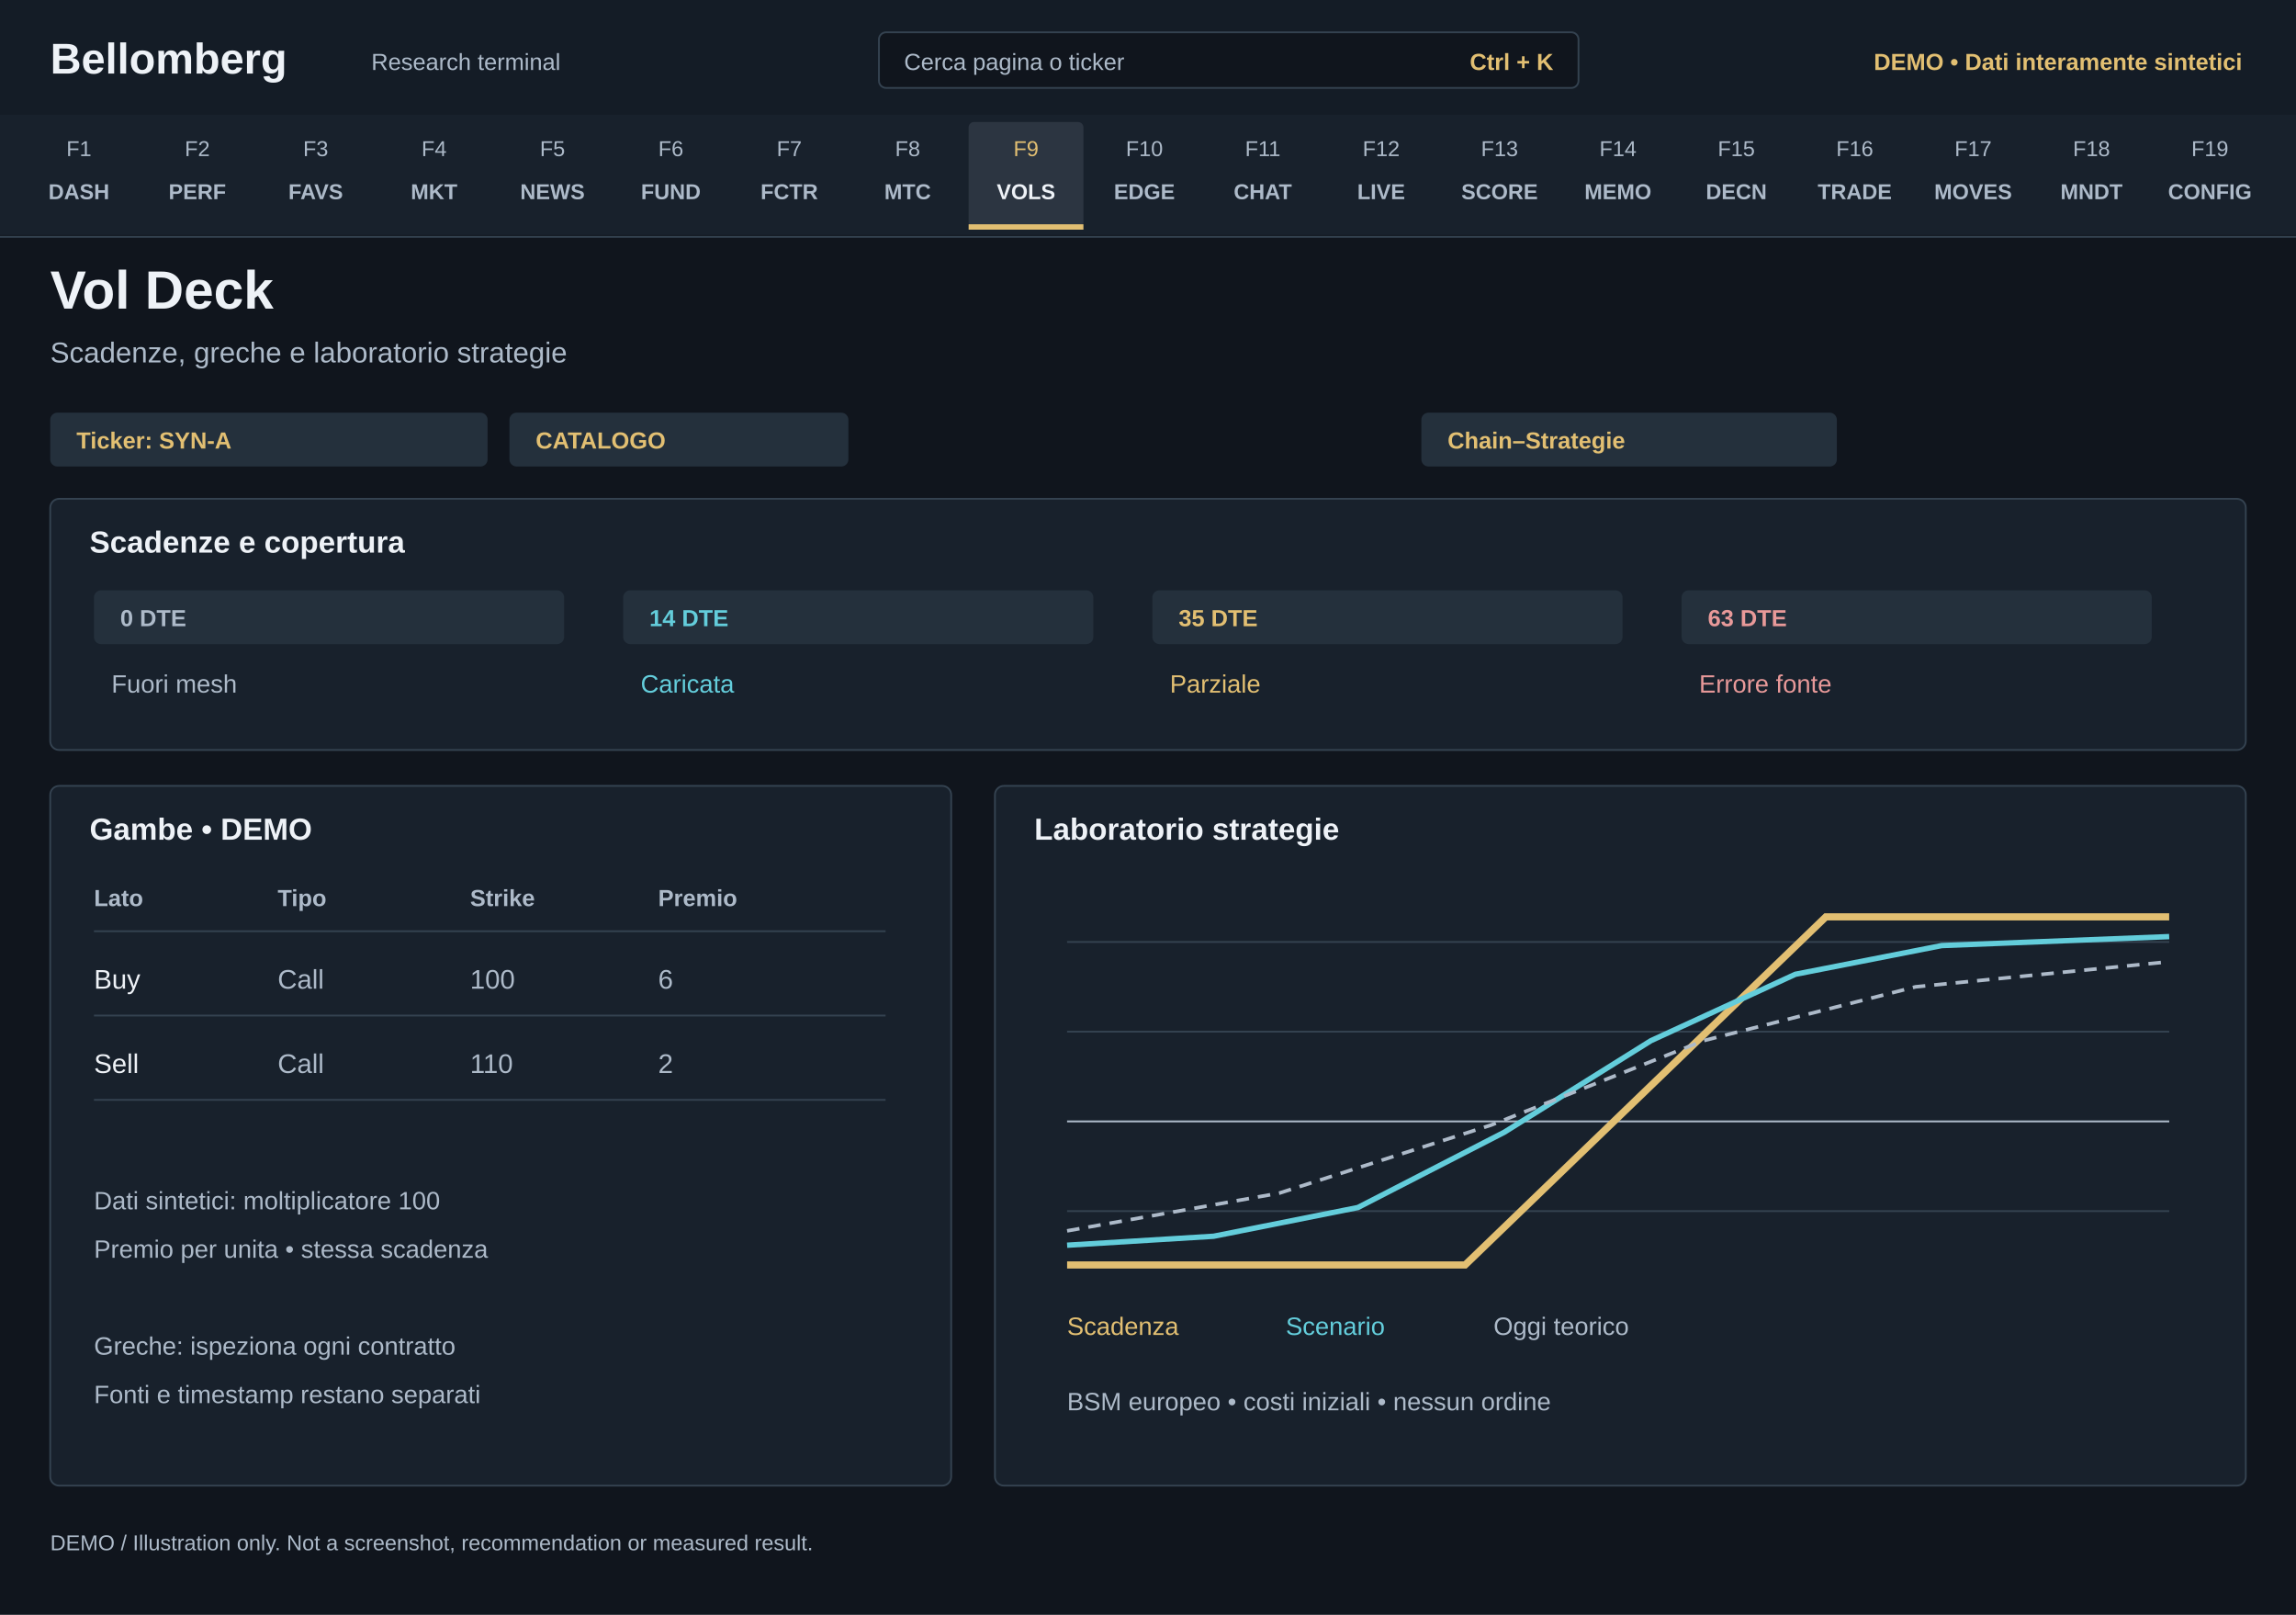
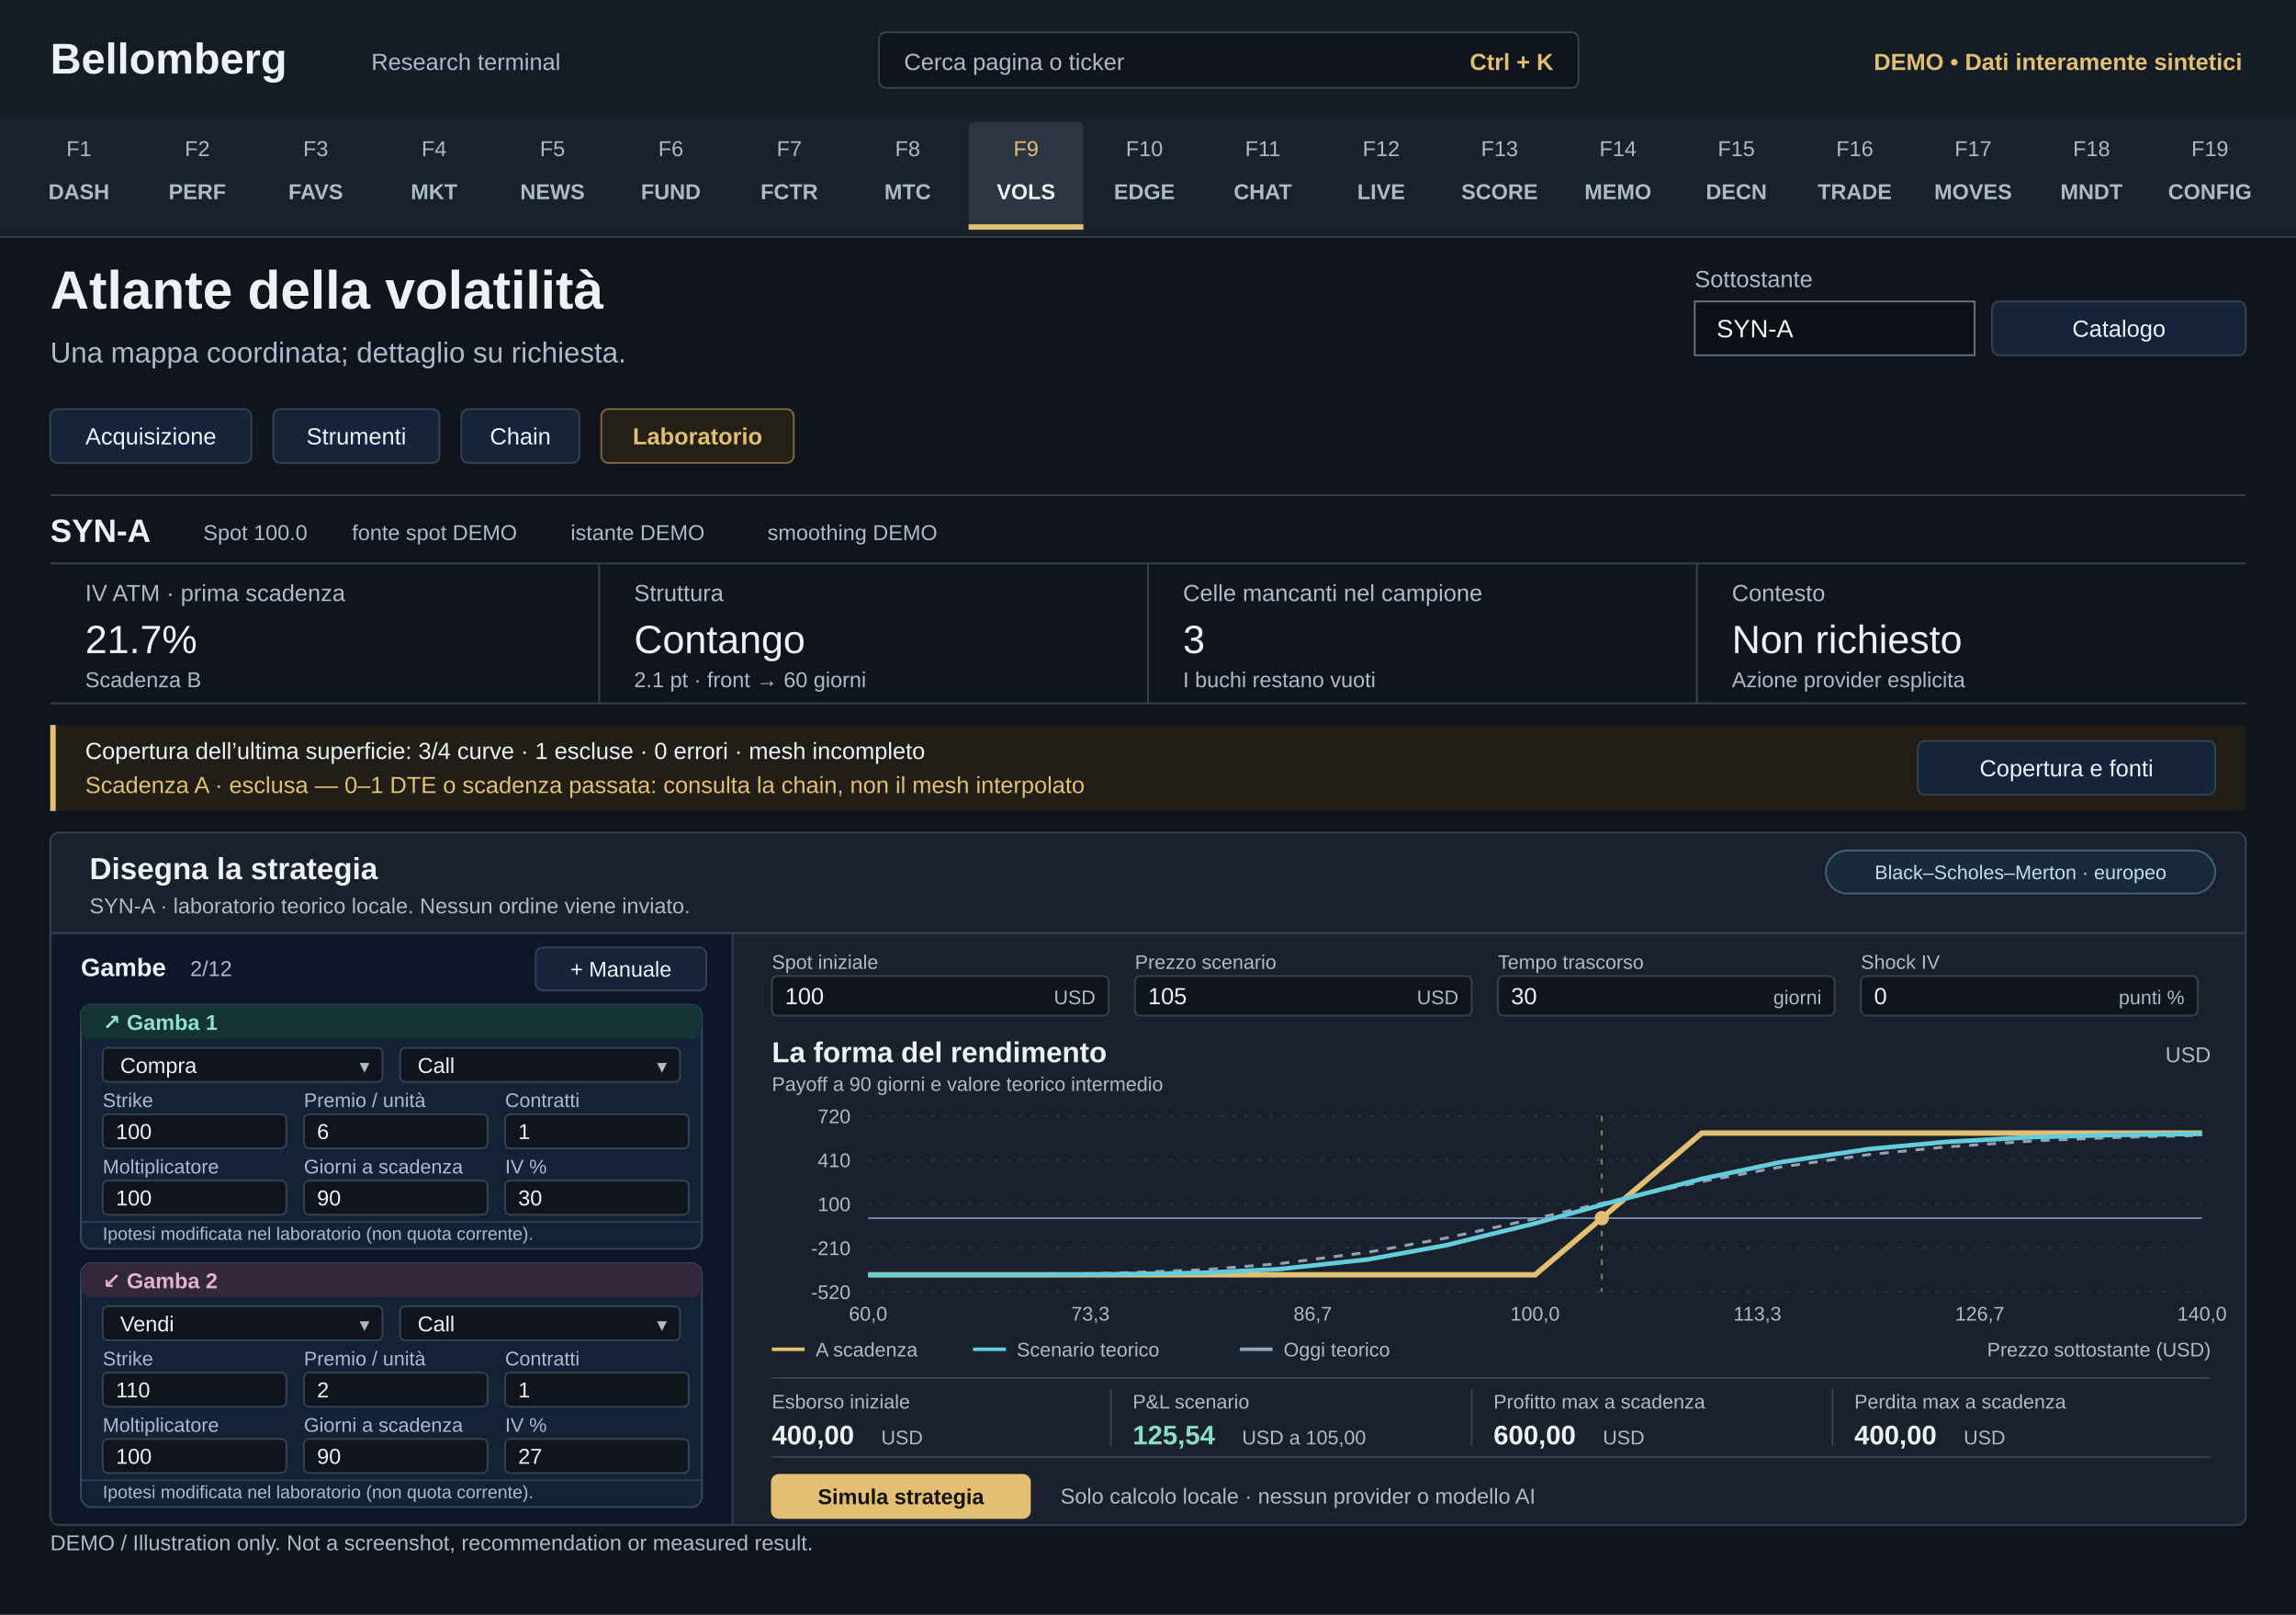
<svg xmlns="http://www.w3.org/2000/svg" width="1280" height="900" viewBox="0 0 1280 900" role="img" aria-labelledby="title desc">
  <style>text{font-family:Segoe UI,Arial,sans-serif} .mono{font-family:Consolas,monospace}</style>
  <rect x="0" y="0" width="1280" height="900" rx="0" fill="#10151d" />
  <rect x="0" y="0" width="1280" height="64" rx="0" fill="#141c26" />
  <text x="28" y="41" font-size="24" fill="#eef2f7" font-weight="650" text-anchor="start">Bellomberg</text>
  <text x="207" y="39" font-size="13" fill="#adbac9" font-weight="400" text-anchor="start">Research terminal</text>
  <rect x="490" y="18" width="390" height="31" rx="4" fill="#10151d" stroke="#344250" />
  <text x="504" y="39" font-size="13" fill="#adbac9" font-weight="400" text-anchor="start">Cerca pagina o ticker</text>
  <text x="866" y="39" font-size="13" fill="#e2bf72" font-weight="600" text-anchor="end">Ctrl + K</text>
  <text x="1250" y="39" font-size="13" fill="#e2bf72" font-weight="650" text-anchor="end">DEMO • Dati interamente sintetici</text>
  <rect x="0" y="64" width="1280" height="67" rx="0" fill="#18212c" />
  <g id="navigation" aria-label="Navigation F1 to F19">
    <text x="44" y="87" font-size="12" fill="#adbac9" font-weight="400" text-anchor="middle">F1</text>
    <text x="44" y="111" font-size="12" fill="#adbac9" font-weight="600" text-anchor="middle">DASH</text>
    <text x="110" y="87" font-size="12" fill="#adbac9" font-weight="400" text-anchor="middle">F2</text>
    <text x="110" y="111" font-size="12" fill="#adbac9" font-weight="600" text-anchor="middle">PERF</text>
    <text x="176" y="87" font-size="12" fill="#adbac9" font-weight="400" text-anchor="middle">F3</text>
    <text x="176" y="111" font-size="12" fill="#adbac9" font-weight="600" text-anchor="middle">FAVS</text>
    <text x="242" y="87" font-size="12" fill="#adbac9" font-weight="400" text-anchor="middle">F4</text>
    <text x="242" y="111" font-size="12" fill="#adbac9" font-weight="600" text-anchor="middle">MKT</text>
    <text x="308" y="87" font-size="12" fill="#adbac9" font-weight="400" text-anchor="middle">F5</text>
    <text x="308" y="111" font-size="12" fill="#adbac9" font-weight="600" text-anchor="middle">NEWS</text>
    <text x="374" y="87" font-size="12" fill="#adbac9" font-weight="400" text-anchor="middle">F6</text>
    <text x="374" y="111" font-size="12" fill="#adbac9" font-weight="600" text-anchor="middle">FUND</text>
    <text x="440" y="87" font-size="12" fill="#adbac9" font-weight="400" text-anchor="middle">F7</text>
    <text x="440" y="111" font-size="12" fill="#adbac9" font-weight="600" text-anchor="middle">FCTR</text>
    <text x="506" y="87" font-size="12" fill="#adbac9" font-weight="400" text-anchor="middle">F8</text>
    <text x="506" y="111" font-size="12" fill="#adbac9" font-weight="600" text-anchor="middle">MTC</text>
    <rect x="540" y="68" width="64" height="59" rx="3" fill="#2c3541" />
    <rect x="540" y="125" width="64" height="3" rx="0" fill="#e2bf72" />
    <text x="572" y="87" font-size="12" fill="#e2bf72" font-weight="400" text-anchor="middle">F9</text>
    <text x="572" y="111" font-size="12" fill="#eef2f7" font-weight="600" text-anchor="middle">VOLS</text>
    <text x="638" y="87" font-size="12" fill="#adbac9" font-weight="400" text-anchor="middle">F10</text>
    <text x="638" y="111" font-size="12" fill="#adbac9" font-weight="600" text-anchor="middle">EDGE</text>
    <text x="704" y="87" font-size="12" fill="#adbac9" font-weight="400" text-anchor="middle">F11</text>
    <text x="704" y="111" font-size="12" fill="#adbac9" font-weight="600" text-anchor="middle">CHAT</text>
    <text x="770" y="87" font-size="12" fill="#adbac9" font-weight="400" text-anchor="middle">F12</text>
    <text x="770" y="111" font-size="12" fill="#adbac9" font-weight="600" text-anchor="middle">LIVE</text>
    <text x="836" y="87" font-size="12" fill="#adbac9" font-weight="400" text-anchor="middle">F13</text>
    <text x="836" y="111" font-size="12" fill="#adbac9" font-weight="600" text-anchor="middle">SCORE</text>
    <text x="902" y="87" font-size="12" fill="#adbac9" font-weight="400" text-anchor="middle">F14</text>
    <text x="902" y="111" font-size="12" fill="#adbac9" font-weight="600" text-anchor="middle">MEMO</text>
    <text x="968" y="87" font-size="12" fill="#adbac9" font-weight="400" text-anchor="middle">F15</text>
    <text x="968" y="111" font-size="12" fill="#adbac9" font-weight="600" text-anchor="middle">DECN</text>
    <text x="1034" y="87" font-size="12" fill="#adbac9" font-weight="400" text-anchor="middle">F16</text>
    <text x="1034" y="111" font-size="12" fill="#adbac9" font-weight="600" text-anchor="middle">TRADE</text>
    <text x="1100" y="87" font-size="12" fill="#adbac9" font-weight="400" text-anchor="middle">F17</text>
    <text x="1100" y="111" font-size="12" fill="#adbac9" font-weight="600" text-anchor="middle">MOVES</text>
    <text x="1166" y="87" font-size="12" fill="#adbac9" font-weight="400" text-anchor="middle">F18</text>
    <text x="1166" y="111" font-size="12" fill="#adbac9" font-weight="600" text-anchor="middle">MNDT</text>
    <text x="1232" y="87" font-size="12" fill="#adbac9" font-weight="400" text-anchor="middle">F19</text>
    <text x="1232" y="111" font-size="12" fill="#adbac9" font-weight="600" text-anchor="middle">CONFIG</text>
  </g>
  <line x1="0" y1="132" x2="1280" y2="132" stroke="#344250" stroke-width="1" />
-   <text x="28.0" y="172" font-size="30" fill="#eef2f7" font-weight="650" text-anchor="start">Vol Deck</text>
-   <text x="28.0" y="202" font-size="16" fill="#adbac9" font-weight="400" text-anchor="start">Scadenze, greche e laboratorio strategie</text>
+   <text x="28.0" y="172" font-size="30" fill="#eef2f7" font-weight="650" text-anchor="start">Atlante della volatilità</text>
+   <text x="28.0" y="202" font-size="16" fill="#adbac9" font-weight="400" text-anchor="start">Una mappa coordinata; dettaglio su richiesta.</text>
  <text x="28.0" y="864" font-size="12" fill="#adbac9" font-weight="400" text-anchor="start">DEMO  /  Illustration only. Not a screenshot, recommendation or measured result.</text>
-   <rect x="28.0" y="230" width="243.825" height="30" rx="4" fill="#24303c" />
-   <text x="42.629" y="250" font-size="13" fill="#e2bf72" font-weight="600" text-anchor="start">Ticker: SYN-A</text>
-   <rect x="284.016" y="230" width="188.964" height="30" rx="4" fill="#24303c" />
-   <text x="298.645" y="250" font-size="13" fill="#e2bf72" font-weight="600" text-anchor="start">CATALOGO</text>
-   <rect x="792.39" y="230" width="231.633" height="30" rx="4" fill="#24303c" />
-   <text x="807.02" y="250" font-size="13" fill="#e2bf72" font-weight="600" text-anchor="start">Chain–Strategie</text>
-   <rect x="28.0" y="278" width="1224.0" height="140" rx="5" fill="#18212c" stroke="#344250" />
-   <text x="49.944" y="308" font-size="17" fill="#eef2f7" font-weight="600" text-anchor="start">Scadenze e copertura</text>
-   <rect x="52.382" y="329" width="262.112" height="30" rx="4" fill="#24303c" />
-   <text x="67.012" y="349" font-size="13" fill="#adbac9" font-weight="600" text-anchor="start">0 DTE</text>
-   <text x="62.135" y="386" font-size="14" fill="#adbac9" font-weight="400" text-anchor="start">Fuori mesh</text>
-   <rect x="347.41" y="329" width="262.112" height="30" rx="4" fill="#24303c" />
-   <text x="362.04" y="349" font-size="13" fill="#63cddb" font-weight="600" text-anchor="start">14 DTE</text>
-   <text x="357.163" y="386" font-size="14" fill="#63cddb" font-weight="400" text-anchor="start">Caricata</text>
-   <rect x="642.438" y="329" width="262.112" height="30" rx="4" fill="#24303c" />
-   <text x="657.068" y="349" font-size="13" fill="#e2bf72" font-weight="600" text-anchor="start">35 DTE</text>
-   <text x="652.191" y="386" font-size="14" fill="#e2bf72" font-weight="400" text-anchor="start">Parziale</text>
-   <rect x="937.466" y="329" width="262.112" height="30" rx="4" fill="#24303c" />
-   <text x="952.096" y="349" font-size="13" fill="#e89999" font-weight="600" text-anchor="start">63 DTE</text>
-   <text x="947.219" y="386" font-size="14" fill="#e89999" font-weight="400" text-anchor="start">Errore fonte</text>
-   <rect x="28.0" y="438" width="502.279" height="390" rx="5" fill="#18212c" stroke="#344250" />
-   <text x="49.944" y="468" font-size="17" fill="#eef2f7" font-weight="600" text-anchor="start">Gambe • DEMO</text>
-   <text x="52.382" y="505" font-size="13" fill="#adbac9" font-weight="600" text-anchor="start">Lato</text>
-   <text x="154.789" y="505" font-size="13" fill="#adbac9" font-weight="600" text-anchor="start">Tipo</text>
-   <text x="262.072" y="505" font-size="13" fill="#adbac9" font-weight="600" text-anchor="start">Strike</text>
-   <text x="366.916" y="505" font-size="13" fill="#adbac9" font-weight="600" text-anchor="start">Premio</text>
-   <line x1="52.382" y1="519" x2="493.705" y2="519" stroke="#344250" stroke-width="1" />
-   <text x="52.382" y="551" font-size="15" fill="#eef2f7" font-weight="400" text-anchor="start">Buy</text>
-   <text x="154.789" y="551" font-size="15" fill="#adbac9" font-weight="400" text-anchor="start">Call</text>
-   <text x="262.072" y="551" font-size="15" fill="#adbac9" font-weight="400" text-anchor="start">100</text>
-   <text x="366.916" y="551" font-size="15" fill="#adbac9" font-weight="400" text-anchor="start">6</text>
-   <line x1="52.382" y1="566" x2="493.705" y2="566" stroke="#344250" stroke-width="1" />
-   <text x="52.382" y="598" font-size="15" fill="#eef2f7" font-weight="400" text-anchor="start">Sell</text>
-   <text x="154.789" y="598" font-size="15" fill="#adbac9" font-weight="400" text-anchor="start">Call</text>
-   <text x="262.072" y="598" font-size="15" fill="#adbac9" font-weight="400" text-anchor="start">110</text>
-   <text x="366.916" y="598" font-size="15" fill="#adbac9" font-weight="400" text-anchor="start">2</text>
-   <line x1="52.382" y1="613" x2="493.705" y2="613" stroke="#344250" stroke-width="1" />
-   <text x="52.382" y="674" font-size="14" fill="#adbac9" font-weight="400" text-anchor="start">Dati sintetici: moltiplicatore 100</text>
-   <text x="52.382" y="701" font-size="14" fill="#adbac9" font-weight="400" text-anchor="start">Premio per unita • stessa scadenza</text>
-   <text x="52.382" y="728" font-size="14" fill="#adbac9" font-weight="400" text-anchor="start" />
-   <text x="52.382" y="755" font-size="14" fill="#adbac9" font-weight="400" text-anchor="start">Greche: ispeziona ogni contratto</text>
-   <text x="52.382" y="782" font-size="14" fill="#adbac9" font-weight="400" text-anchor="start">Fonti e timestamp restano separati</text>
-   <rect x="554.661" y="438" width="697.339" height="390" rx="5" fill="#18212c" stroke="#344250" />
-   <text x="576.606" y="468" font-size="17" fill="#eef2f7" font-weight="600" text-anchor="start">Laboratorio strategie</text>
-   <line x1="594.892" y1="525" x2="1209.331" y2="525" stroke="#344250" stroke-width="1" />
-   <line x1="594.892" y1="575" x2="1209.331" y2="575" stroke="#344250" stroke-width="1" />
-   <line x1="594.892" y1="625" x2="1209.331" y2="625" stroke="#344250" stroke-width="1" />
-   <line x1="594.892" y1="675" x2="1209.331" y2="675" stroke="#344250" stroke-width="1" />
-   <line x1="594.892" y1="625" x2="1209.331" y2="625" stroke="#adbac9" stroke-width="1" />
-   <polyline points="594.9,705.0 816.8,705.0 1017.9,511.0 1209.3,511.0" fill="none" stroke="#e2bf72" stroke-width="4" />
-   <polyline points="594.9,694.0 676.6,689.0 757.0,673.0 838.7,631.0 920.4,580.0 1000.9,543.0 1082.5,527.0 1209.3,522.0" fill="none" stroke="#63cddb" stroke-width="3" />
-   <polyline points="594.9,686.0 713.1,665.0 831.4,627.0 949.7,580.0 1067.9,550.0 1209.3,536.0" fill="none" stroke="#adbac9" stroke-width="2" stroke-dasharray="7 5" />
-   <text x="594.892" y="744" font-size="14" fill="#e2bf72" font-weight="400" text-anchor="start">Scadenza</text>
-   <text x="716.805" y="744" font-size="14" fill="#63cddb" font-weight="400" text-anchor="start">Scenario</text>
-   <text x="832.622" y="744" font-size="14" fill="#adbac9" font-weight="400" text-anchor="start">Oggi teorico</text>
-   <text x="594.892" y="786" font-size="14" fill="#adbac9" font-weight="400" text-anchor="start">BSM europeo • costi iniziali • nessun ordine</text>
+   <text x="944.781" y="160" font-size="13" fill="#adbac9" font-weight="400" text-anchor="start">Sottostante</text>
+   <rect x="944.781" y="168" width="156.048" height="30" rx="0" fill="#0b1017" stroke="#637088" />
+   <text x="956.972" y="188" font-size="14" fill="#eef2f7" font-weight="400" text-anchor="start">SYN-A</text>
+   <rect x="1110.582" y="168" width="141.418" height="30" rx="4" fill="#15243a" stroke="#344250" />
+   <text x="1181.291" y="187.68" font-size="13" fill="#eef2f7" font-weight="500" text-anchor="middle">Catalogo</text>
+   <rect x="28.0" y="228" width="112.159" height="30" rx="4" fill="#15243a" stroke="#344250" />
+   <text x="84.08" y="247.68" font-size="13" fill="#eef2f7" font-weight="500" text-anchor="middle">Acquisizione</text>
+   <rect x="152.351" y="228" width="92.653" height="30" rx="4" fill="#15243a" stroke="#344250" />
+   <text x="198.677" y="247.68" font-size="13" fill="#eef2f7" font-weight="500" text-anchor="middle">Strumenti</text>
+   <rect x="257.195" y="228" width="65.833" height="30" rx="4" fill="#15243a" stroke="#344250" />
+   <text x="290.112" y="247.68" font-size="13" fill="#eef2f7" font-weight="500" text-anchor="middle">Chain</text>
+   <rect x="335.219" y="228" width="107.283" height="30" rx="4" fill="#242016" stroke="#7e6742" />
+   <text x="388.861" y="247.68" font-size="13" fill="#e2bf72" font-weight="600" text-anchor="middle">Laboratorio</text>
+   <line x1="28.0" y1="276" x2="1252.0" y2="276" stroke="#344250" stroke-width="1" />
+   <text x="28.0" y="302" font-size="18" fill="#eef2f7" font-weight="600" text-anchor="start">SYN-A</text>
+   <text x="113.339" y="301" font-size="12" fill="#adbac9" font-weight="400" text-anchor="start">Spot 100.0</text>
+   <text x="196.239" y="301" font-size="12" fill="#adbac9" font-weight="400" text-anchor="start">fonte spot DEMO</text>
+   <text x="318.151" y="301" font-size="12" fill="#adbac9" font-weight="400" text-anchor="start">istante DEMO</text>
+   <text x="427.873" y="301" font-size="12" fill="#adbac9" font-weight="400" text-anchor="start">smoothing DEMO</text>
+   <line x1="28.0" y1="314" x2="1252.0" y2="314" stroke="#344250" stroke-width="1" />
+   <line x1="28.0" y1="392" x2="1252.0" y2="392" stroke="#344250" stroke-width="1" />
+   <text x="47.506" y="335" font-size="13" fill="#adbac9" font-weight="400" text-anchor="start">IV ATM · prima scadenza</text>
+   <text x="47.506" y="364" font-size="22" fill="#eef2f7" font-weight="500" text-anchor="start">21.7%</text>
+   <text x="47.506" y="383" font-size="12" fill="#adbac9" font-weight="400" text-anchor="start">Scadenza B</text>
+   <line x1="334.0" y1="314" x2="334.0" y2="392" stroke="#344250" stroke-width="1" />
+   <text x="353.506" y="335" font-size="13" fill="#adbac9" font-weight="400" text-anchor="start">Struttura</text>
+   <text x="353.506" y="364" font-size="22" fill="#eef2f7" font-weight="500" text-anchor="start">Contango</text>
+   <text x="353.506" y="383" font-size="12" fill="#adbac9" font-weight="400" text-anchor="start">2.1 pt · front → 60 giorni</text>
+   <line x1="640.0" y1="314" x2="640.0" y2="392" stroke="#344250" stroke-width="1" />
+   <text x="659.506" y="335" font-size="13" fill="#adbac9" font-weight="400" text-anchor="start">Celle mancanti nel campione</text>
+   <text x="659.506" y="364" font-size="22" fill="#eef2f7" font-weight="500" text-anchor="start">3</text>
+   <text x="659.506" y="383" font-size="12" fill="#adbac9" font-weight="400" text-anchor="start">I buchi restano vuoti</text>
+   <line x1="946.0" y1="314" x2="946.0" y2="392" stroke="#344250" stroke-width="1" />
+   <text x="965.506" y="335" font-size="13" fill="#adbac9" font-weight="400" text-anchor="start">Contesto</text>
+   <text x="965.506" y="364" font-size="22" fill="#eef2f7" font-weight="500" text-anchor="start">Non richiesto</text>
+   <text x="965.506" y="383" font-size="12" fill="#adbac9" font-weight="400" text-anchor="start">Azione provider esplicita</text>
+   <rect x="28.0" y="404" width="1224.0" height="48" rx="0" fill="#211e18" />
+   <rect x="28.0" y="404" width="3.048" height="48" rx="0" fill="#e2bf72" />
+   <text x="47.506" y="423" font-size="13" fill="#eef2f7" font-weight="400" text-anchor="start">Copertura dell’ultima superficie: 3/4 curve · 1 escluse · 0 errori · mesh incompleto</text>
+   <text x="47.506" y="442" font-size="13" fill="#e2bf72" font-weight="400" text-anchor="start">Scadenza A · esclusa — 0–1 DTE o scadenza passata: consulta la chain, non il mesh interpolato</text>
+   <rect x="1069.131" y="413" width="165.801" height="30" rx="4" fill="#15243a" stroke="#344250" />
+   <text x="1152.032" y="432.68" font-size="13" fill="#eef2f7" font-weight="500" text-anchor="middle">Copertura e fonti</text>
+   <rect x="28.0" y="464" width="1224.0" height="386" rx="5" fill="#18212c" stroke="#344250" />
+   <text x="49.944" y="490" font-size="17" fill="#eef2f7" font-weight="600" text-anchor="start">Disegna la strategia</text>
+   <text x="49.944" y="509" font-size="12" fill="#adbac9" font-weight="400" text-anchor="start">SYN-A · laboratorio teorico locale. Nessun ordine viene inviato.</text>
+   <rect x="1017.928" y="474" width="217.004" height="24" rx="12" fill="#172b3b" stroke="#426078" />
+   <text x="1126.43" y="490" font-size="11" fill="#c3dce9" font-weight="400" text-anchor="middle">Black–Scholes–Merton · europeo</text>
+   <line x1="28.0" y1="520" x2="1252.0" y2="520" stroke="#344250" stroke-width="1" />
+   <rect x="29.219" y="521" width="379.147" height="328" rx="0" fill="#0d1727" />
+   <line x1="408.367" y1="520" x2="408.367" y2="850" stroke="#344250" stroke-width="1" />
+   <text x="45.068" y="544" font-size="14" fill="#eef2f7" font-weight="600" text-anchor="start">Gambe</text>
+   <text x="106.024" y="544" font-size="12" fill="#adbac9" font-weight="400" text-anchor="start">2/12</text>
+   <rect x="298.645" y="528" width="95.092" height="24" rx="4" fill="#15243a" stroke="#344250" />
+   <text x="346.191" y="544.32" font-size="12" fill="#eef2f7" font-weight="500" text-anchor="middle">+ Manuale</text>
+   <rect x="45.068" y="560" width="346.231" height="136" rx="6" fill="#132237" stroke="#2f4a60" />
+   <rect x="45.068" y="560" width="346.231" height="19" rx="6" fill="#133334" />
+   <text x="57.259" y="574" font-size="12" fill="#94e0d0" font-weight="600" text-anchor="start">↗ Gamba 1</text>
+   <rect x="57.259" y="584" width="156.048" height="19" rx="3" fill="#10151d" stroke="#344250" />
+   <text x="67.012" y="598" font-size="12" fill="#eef2f7" font-weight="400" text-anchor="start">Compra</text>
+   <text x="205.992" y="598" font-size="11" fill="#adbac9" font-weight="400" text-anchor="end">▾</text>
+   <rect x="223.06" y="584" width="156.048" height="19" rx="3" fill="#10151d" stroke="#344250" />
+   <text x="232.813" y="598" font-size="12" fill="#eef2f7" font-weight="400" text-anchor="start">Call</text>
+   <text x="371.793" y="598" font-size="11" fill="#adbac9" font-weight="400" text-anchor="end">▾</text>
+   <text x="57.259" y="617" font-size="11" fill="#adbac9" font-weight="400" text-anchor="start">Strike</text>
+   <rect x="57.259" y="621" width="102.406" height="19" rx="3" fill="#10151d" stroke="#344250" />
+   <text x="64.574" y="634.82" font-size="12" fill="#eef2f7" font-weight="400" text-anchor="start">100</text>
+   <text x="169.418" y="617" font-size="11" fill="#adbac9" font-weight="400" text-anchor="start">Premio / unità</text>
+   <rect x="169.418" y="621" width="102.406" height="19" rx="3" fill="#10151d" stroke="#344250" />
+   <text x="176.733" y="634.82" font-size="12" fill="#eef2f7" font-weight="400" text-anchor="start">6</text>
+   <text x="281.578" y="617" font-size="11" fill="#adbac9" font-weight="400" text-anchor="start">Contratti</text>
+   <rect x="281.578" y="621" width="102.406" height="19" rx="3" fill="#10151d" stroke="#344250" />
+   <text x="288.892" y="634.82" font-size="12" fill="#eef2f7" font-weight="400" text-anchor="start">1</text>
+   <text x="57.259" y="654" font-size="11" fill="#adbac9" font-weight="400" text-anchor="start">Moltiplicatore</text>
+   <rect x="57.259" y="658" width="102.406" height="19" rx="3" fill="#10151d" stroke="#344250" />
+   <text x="64.574" y="671.82" font-size="12" fill="#eef2f7" font-weight="400" text-anchor="start">100</text>
+   <text x="169.418" y="654" font-size="11" fill="#adbac9" font-weight="400" text-anchor="start">Giorni a scadenza</text>
+   <rect x="169.418" y="658" width="102.406" height="19" rx="3" fill="#10151d" stroke="#344250" />
+   <text x="176.733" y="671.82" font-size="12" fill="#eef2f7" font-weight="400" text-anchor="start">90</text>
+   <text x="281.578" y="654" font-size="11" fill="#adbac9" font-weight="400" text-anchor="start">IV %</text>
+   <rect x="281.578" y="658" width="102.406" height="19" rx="3" fill="#10151d" stroke="#344250" />
+   <text x="288.892" y="671.82" font-size="12" fill="#eef2f7" font-weight="400" text-anchor="start">30</text>
+   <line x1="45.068" y1="681" x2="391.299" y2="681" stroke="#2b3e59" stroke-width="1" />
+   <text x="57.259" y="691" font-size="10" fill="#adbac9" font-weight="400" text-anchor="start">Ipotesi modificata nel laboratorio (non quota corrente).</text>
+   <rect x="45.068" y="704" width="346.231" height="136" rx="6" fill="#132237" stroke="#2f4a60" />
+   <rect x="45.068" y="704" width="346.231" height="19" rx="6" fill="#33273b" />
+   <text x="57.259" y="718" font-size="12" fill="#e3b2d0" font-weight="600" text-anchor="start">↙ Gamba 2</text>
+   <rect x="57.259" y="728" width="156.048" height="19" rx="3" fill="#10151d" stroke="#344250" />
+   <text x="67.012" y="742" font-size="12" fill="#eef2f7" font-weight="400" text-anchor="start">Vendi</text>
+   <text x="205.992" y="742" font-size="11" fill="#adbac9" font-weight="400" text-anchor="end">▾</text>
+   <rect x="223.06" y="728" width="156.048" height="19" rx="3" fill="#10151d" stroke="#344250" />
+   <text x="232.813" y="742" font-size="12" fill="#eef2f7" font-weight="400" text-anchor="start">Call</text>
+   <text x="371.793" y="742" font-size="11" fill="#adbac9" font-weight="400" text-anchor="end">▾</text>
+   <text x="57.259" y="761" font-size="11" fill="#adbac9" font-weight="400" text-anchor="start">Strike</text>
+   <rect x="57.259" y="765" width="102.406" height="19" rx="3" fill="#10151d" stroke="#344250" />
+   <text x="64.574" y="778.82" font-size="12" fill="#eef2f7" font-weight="400" text-anchor="start">110</text>
+   <text x="169.418" y="761" font-size="11" fill="#adbac9" font-weight="400" text-anchor="start">Premio / unità</text>
+   <rect x="169.418" y="765" width="102.406" height="19" rx="3" fill="#10151d" stroke="#344250" />
+   <text x="176.733" y="778.82" font-size="12" fill="#eef2f7" font-weight="400" text-anchor="start">2</text>
+   <text x="281.578" y="761" font-size="11" fill="#adbac9" font-weight="400" text-anchor="start">Contratti</text>
+   <rect x="281.578" y="765" width="102.406" height="19" rx="3" fill="#10151d" stroke="#344250" />
+   <text x="288.892" y="778.82" font-size="12" fill="#eef2f7" font-weight="400" text-anchor="start">1</text>
+   <text x="57.259" y="798" font-size="11" fill="#adbac9" font-weight="400" text-anchor="start">Moltiplicatore</text>
+   <rect x="57.259" y="802" width="102.406" height="19" rx="3" fill="#10151d" stroke="#344250" />
+   <text x="64.574" y="815.82" font-size="12" fill="#eef2f7" font-weight="400" text-anchor="start">100</text>
+   <text x="169.418" y="798" font-size="11" fill="#adbac9" font-weight="400" text-anchor="start">Giorni a scadenza</text>
+   <rect x="169.418" y="802" width="102.406" height="19" rx="3" fill="#10151d" stroke="#344250" />
+   <text x="176.733" y="815.82" font-size="12" fill="#eef2f7" font-weight="400" text-anchor="start">90</text>
+   <text x="281.578" y="798" font-size="11" fill="#adbac9" font-weight="400" text-anchor="start">IV %</text>
+   <rect x="281.578" y="802" width="102.406" height="19" rx="3" fill="#10151d" stroke="#344250" />
+   <text x="288.892" y="815.82" font-size="12" fill="#eef2f7" font-weight="400" text-anchor="start">27</text>
+   <line x1="45.068" y1="825" x2="391.299" y2="825" stroke="#2b3e59" stroke-width="1" />
+   <text x="57.259" y="835" font-size="10" fill="#adbac9" font-weight="400" text-anchor="start">Ipotesi modificata nel laboratorio (non quota corrente).</text>
+   <text x="430.311" y="540" font-size="11" fill="#adbac9" font-weight="400" text-anchor="start">Spot iniziale</text>
+   <rect x="430.311" y="544" width="187.745" height="22" rx="3" fill="#10151d" stroke="#344250" />
+   <text x="437.625" y="559.68" font-size="13" fill="#eef2f7" font-weight="400" text-anchor="start">100</text>
+   <text x="610.741" y="559.68" font-size="11" fill="#adbac9" font-weight="400" text-anchor="end">USD</text>
+   <text x="632.685" y="540" font-size="11" fill="#adbac9" font-weight="400" text-anchor="start">Prezzo scenario</text>
+   <rect x="632.685" y="544" width="187.745" height="22" rx="3" fill="#10151d" stroke="#344250" />
+   <text x="640.0" y="559.68" font-size="13" fill="#eef2f7" font-weight="400" text-anchor="start">105</text>
+   <text x="813.116" y="559.68" font-size="11" fill="#adbac9" font-weight="400" text-anchor="end">USD</text>
+   <text x="835.06" y="540" font-size="11" fill="#adbac9" font-weight="400" text-anchor="start">Tempo trascorso</text>
+   <rect x="835.06" y="544" width="187.745" height="22" rx="3" fill="#10151d" stroke="#344250" />
+   <text x="842.375" y="559.68" font-size="13" fill="#eef2f7" font-weight="400" text-anchor="start">30</text>
+   <text x="1015.49" y="559.68" font-size="11" fill="#adbac9" font-weight="400" text-anchor="end">giorni</text>
+   <text x="1037.434" y="540" font-size="11" fill="#adbac9" font-weight="400" text-anchor="start">Shock IV</text>
+   <rect x="1037.434" y="544" width="187.745" height="22" rx="3" fill="#10151d" stroke="#344250" />
+   <text x="1044.749" y="559.68" font-size="13" fill="#eef2f7" font-weight="400" text-anchor="start">0</text>
+   <text x="1217.865" y="559.68" font-size="11" fill="#adbac9" font-weight="400" text-anchor="end">punti %</text>
+   <text x="430.311" y="592" font-size="16" fill="#eef2f7" font-weight="600" text-anchor="start">La forma del rendimento</text>
+   <text x="430.311" y="608" font-size="11" fill="#adbac9" font-weight="400" text-anchor="start">Payoff a 90 giorni e valore teorico intermedio</text>
+   <text x="1232.494" y="592" font-size="12" fill="#adbac9" font-weight="400" text-anchor="end">USD</text>
+   <line x1="483.952" y1="622.0" x2="1227.618" y2="622.0" stroke="#26364f" stroke-width="1" stroke-dasharray="2 5" />
+   <text x="474.199" y="626.0" font-size="11" fill="#adbac9" font-weight="400" text-anchor="end">720</text>
+   <line x1="483.952" y1="646.5" x2="1227.618" y2="646.5" stroke="#26364f" stroke-width="1" stroke-dasharray="2 5" />
+   <text x="474.199" y="650.5" font-size="11" fill="#adbac9" font-weight="400" text-anchor="end">410</text>
+   <line x1="483.952" y1="671.0" x2="1227.618" y2="671.0" stroke="#26364f" stroke-width="1" stroke-dasharray="2 5" />
+   <text x="474.199" y="675.0" font-size="11" fill="#adbac9" font-weight="400" text-anchor="end">100</text>
+   <line x1="483.952" y1="695.5" x2="1227.618" y2="695.5" stroke="#26364f" stroke-width="1" stroke-dasharray="2 5" />
+   <text x="474.199" y="699.5" font-size="11" fill="#adbac9" font-weight="400" text-anchor="end">-210</text>
+   <line x1="483.952" y1="720.0" x2="1227.618" y2="720.0" stroke="#26364f" stroke-width="1" stroke-dasharray="2 5" />
+   <text x="474.199" y="724.0" font-size="11" fill="#adbac9" font-weight="400" text-anchor="end">-520</text>
+   <text x="483.952" y="736" font-size="11" fill="#adbac9" font-weight="400" text-anchor="middle">60,0</text>
+   <text x="607.896" y="736" font-size="11" fill="#adbac9" font-weight="400" text-anchor="middle">73,3</text>
+   <text x="731.841" y="736" font-size="11" fill="#adbac9" font-weight="400" text-anchor="middle">86,7</text>
+   <text x="855.785" y="736" font-size="11" fill="#adbac9" font-weight="400" text-anchor="middle">100,0</text>
+   <text x="979.729" y="736" font-size="11" fill="#adbac9" font-weight="400" text-anchor="middle">113,3</text>
+   <text x="1103.673" y="736" font-size="11" fill="#adbac9" font-weight="400" text-anchor="middle">126,7</text>
+   <text x="1227.618" y="736" font-size="11" fill="#adbac9" font-weight="400" text-anchor="middle">140,0</text>
+   <line x1="483.952" y1="678.903" x2="1227.618" y2="678.903" stroke="#7689a6" stroke-width="1" />
+   <line x1="892.968" y1="622" x2="892.968" y2="720" stroke="#9b804f" stroke-width="1" stroke-dasharray="3 5" />
+   <polyline points="484.0,710.5 527.4,710.5 576.9,710.3 620.3,709.6 669.9,707.7 713.3,704.3 762.8,697.9 806.2,690.0 855.8,679.2 893.0,670.6 899.2,669.2 948.7,658.5 992.2,650.5 1041.7,643.5 1085.1,639.2 1134.7,635.8 1178.1,634.0 1227.6,632.8" fill="none" stroke="#91a2ba" stroke-width="1.6" stroke-dasharray="5 5" />
+   <polyline points="484.0,710.5 527.4,710.5 576.9,710.5 620.3,710.5 669.9,710.5 713.3,710.5 762.8,710.5 806.2,710.5 855.8,710.5 893.0,678.9 899.2,673.6 948.7,631.5 992.2,631.5 1041.7,631.5 1085.1,631.5 1134.7,631.5 1178.1,631.5 1227.6,631.5" fill="none" stroke="#e2bf72" stroke-width="3" />
+   <polyline points="484.0,710.5 527.4,710.5 576.9,710.5 620.3,710.3 669.9,709.4 713.3,707.3 762.8,701.9 806.2,694.0 855.8,681.8 893.0,671.5 899.2,669.8 948.7,657.0 992.2,647.8 1041.7,640.4 1085.1,636.4 1134.7,633.7 1178.1,632.6 1227.6,631.9" fill="none" stroke="#63cddb" stroke-width="2.5" />
+   <circle cx="893.0" cy="678.9" r="4" fill="#e2bf72" />
+   <line x1="430.311" y1="752" x2="448.598" y2="752" stroke="#e2bf72" stroke-width="2" />
+   <text x="454.693" y="756" font-size="11" fill="#adbac9" font-weight="400" text-anchor="start">A scadenza</text>
+   <line x1="542.47" y1="752" x2="560.757" y2="752" stroke="#63cddb" stroke-width="2" />
+   <text x="566.853" y="756" font-size="11" fill="#adbac9" font-weight="400" text-anchor="start">Scenario teorico</text>
+   <line x1="691.203" y1="752" x2="709.49" y2="752" stroke="#91a2ba" stroke-width="2" />
+   <text x="715.586" y="756" font-size="11" fill="#adbac9" font-weight="400" text-anchor="start">Oggi teorico</text>
+   <text x="1232.494" y="756" font-size="11" fill="#adbac9" font-weight="400" text-anchor="end">Prezzo sottostante (USD)</text>
+   <line x1="430.311" y1="768" x2="1232.494" y2="768" stroke="#344250" stroke-width="1" />
+   <line x1="430.311" y1="812" x2="1232.494" y2="812" stroke="#344250" stroke-width="1" />
+   <text x="430.311" y="785" font-size="11" fill="#adbac9" font-weight="400" text-anchor="start">Esborso iniziale</text>
+   <text x="430.311" y="805" font-size="15" fill="#eef2f7" font-weight="600" text-anchor="start">400,00</text>
+   <text x="491.267" y="805" font-size="11" fill="#adbac9" font-weight="400" text-anchor="start">USD</text>
+   <line x1="619.275" y1="774" x2="619.275" y2="806" stroke="#344250" stroke-width="1" />
+   <text x="631.466" y="785" font-size="11" fill="#adbac9" font-weight="400" text-anchor="start">P&amp;L scenario</text>
+   <text x="631.466" y="805" font-size="15" fill="#8cdcc5" font-weight="600" text-anchor="start">125,54</text>
+   <text x="692.422" y="805" font-size="11" fill="#adbac9" font-weight="400" text-anchor="start">USD a 105,00</text>
+   <line x1="820.43" y1="774" x2="820.43" y2="806" stroke="#344250" stroke-width="1" />
+   <text x="832.622" y="785" font-size="11" fill="#adbac9" font-weight="400" text-anchor="start">Profitto max a scadenza</text>
+   <text x="832.622" y="805" font-size="15" fill="#eef2f7" font-weight="600" text-anchor="start">600,00</text>
+   <text x="893.578" y="805" font-size="11" fill="#adbac9" font-weight="400" text-anchor="start">USD</text>
+   <line x1="1021.586" y1="774" x2="1021.586" y2="806" stroke="#344250" stroke-width="1" />
+   <text x="1033.777" y="785" font-size="11" fill="#adbac9" font-weight="400" text-anchor="start">Perdita max a scadenza</text>
+   <text x="1033.777" y="805" font-size="15" fill="#eef2f7" font-weight="600" text-anchor="start">400,00</text>
+   <text x="1094.733" y="805" font-size="11" fill="#adbac9" font-weight="400" text-anchor="start">USD</text>
+   <rect x="430.311" y="822" width="143.857" height="24" rx="4" fill="#e2bf72" stroke="#e2bf72" />
+   <text x="502.239" y="838.32" font-size="12" fill="#15120d" font-weight="600" text-anchor="middle">Simula strategia</text>
+   <text x="591.235" y="838" font-size="12" fill="#adbac9" font-weight="400" text-anchor="start">Solo calcolo locale · nessun provider o modello AI</text>
</svg>
